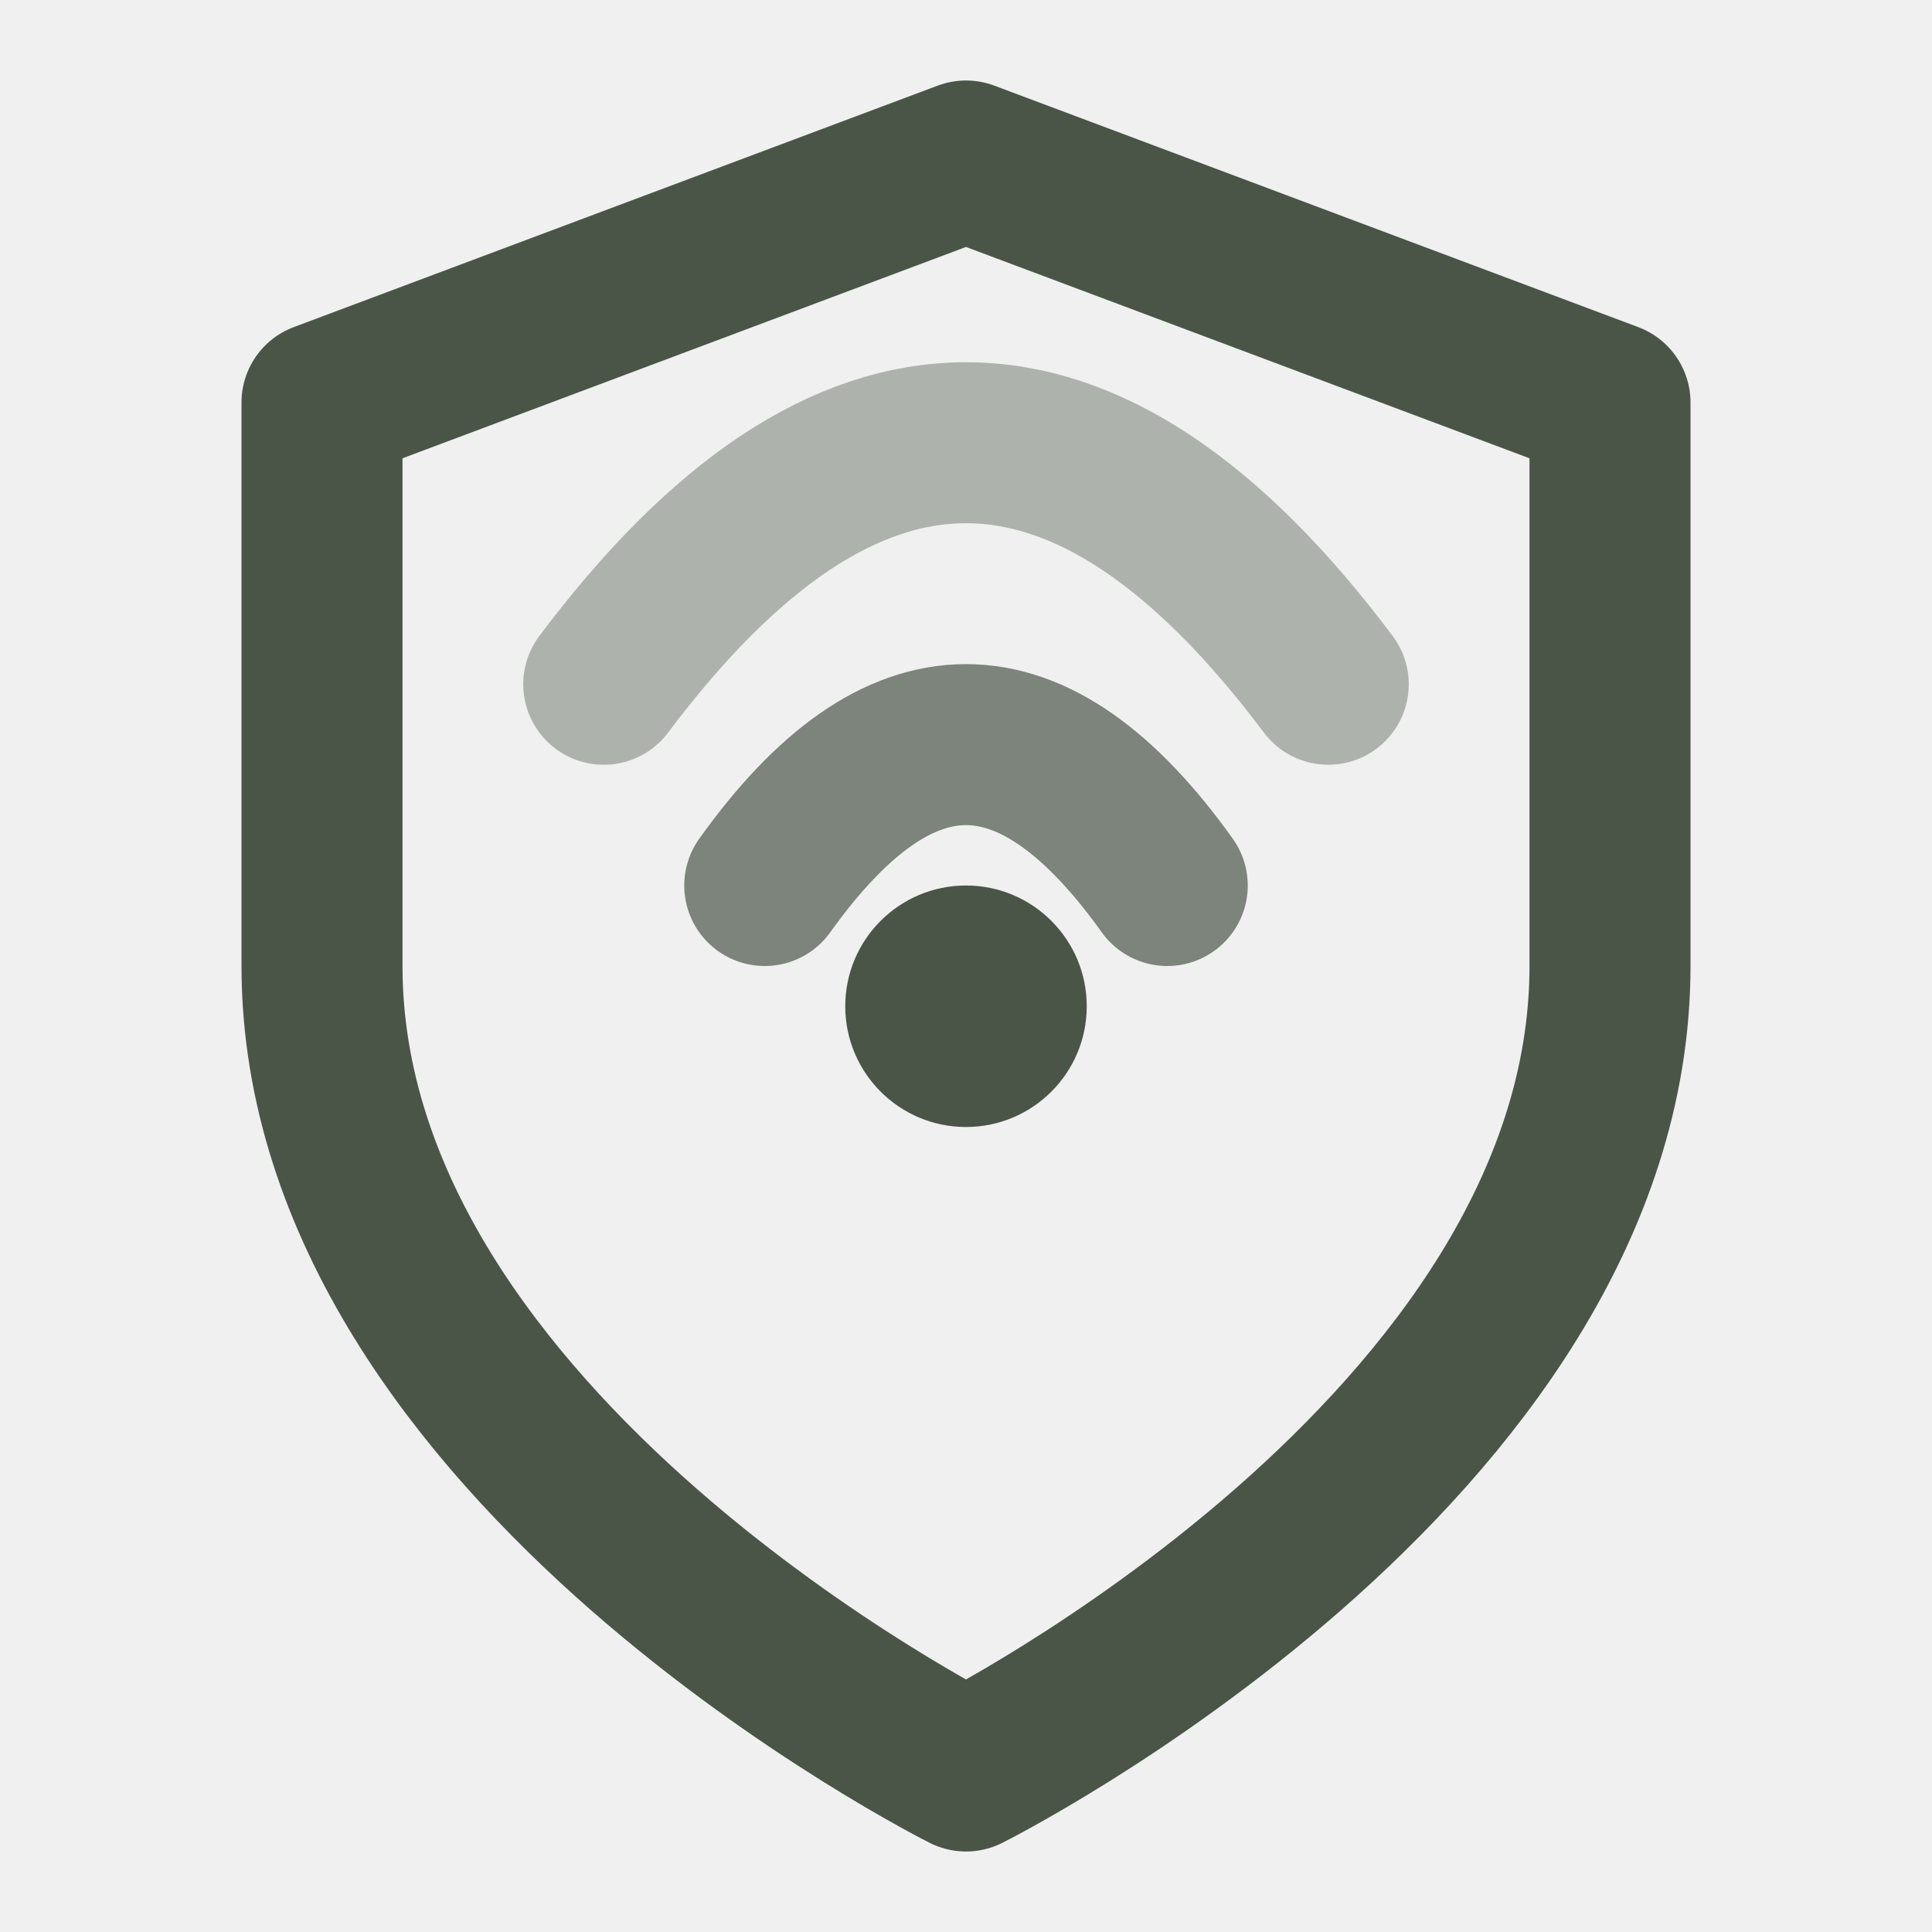
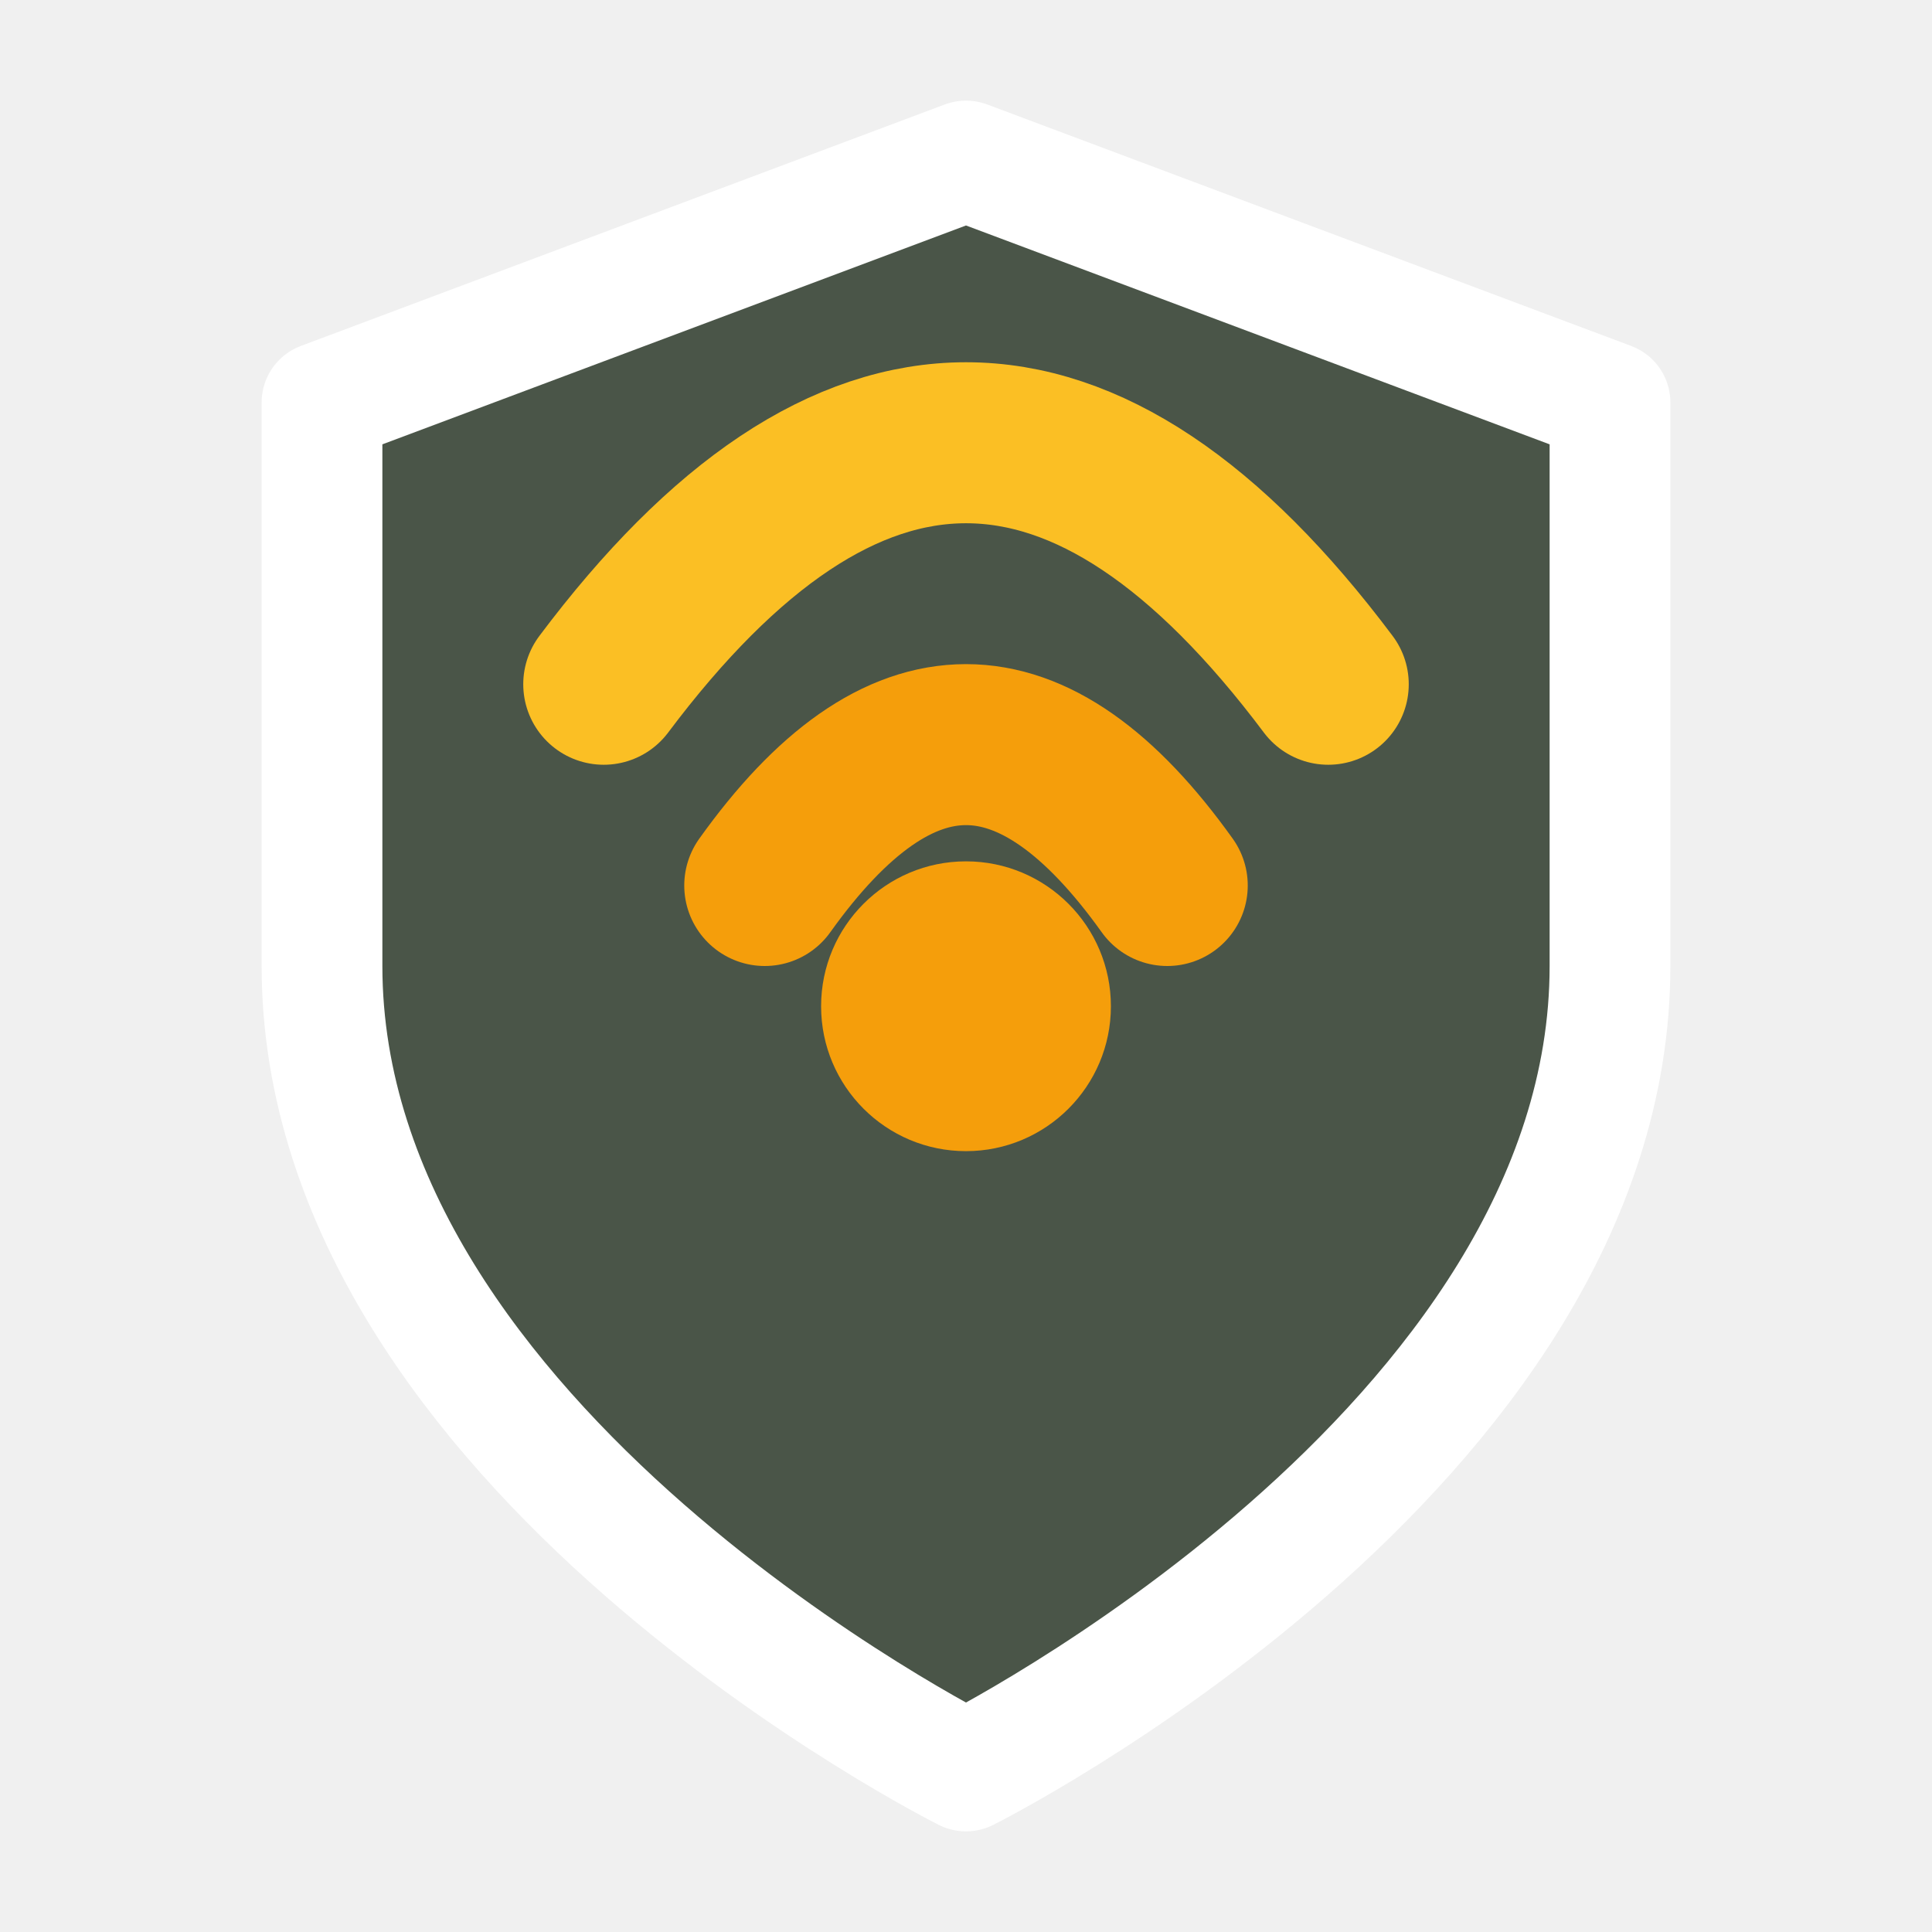
- <svg xmlns="http://www.w3.org/2000/svg" viewBox="0 0 24 24" fill="none" stroke="#4A5548" stroke-width="2" stroke-linecap="round" stroke-linejoin="round">
-   <path d="M12 22s8-4 8-10V5l-8-3-8 3v7c0 6 8 10 8 10z" />
-   <circle cx="12" cy="12.5" r="1.5" fill="#4A5548" stroke="none" />
-   <path d="M9.5 11Q12 7.5 14.5 11" opacity="0.7" />
-   <path d="M7.5 8.5Q12 2.5 16.5 8.5" opacity="0.4" />
+ <svg xmlns="http://www.w3.org/2000/svg" viewBox="0 0 24 24" fill="none">
+   <path d="M12 22s8-4 8-10V5l-8-3-8 3v7c0 6 8 10 8 10z" fill="#4A5548" />
+   <path d="M12 22s8-4 8-10V5l-8-3-8 3v7c0 6 8 10 8 10z" stroke="#fff" stroke-width="1.5" stroke-linecap="round" stroke-linejoin="round" />
+   <circle cx="12" cy="12.5" r="1.8" fill="#F59E0B" />
+   <path d="M9.5 11Q12 7.5 14.5 11" stroke="#F59E0B" stroke-width="2" stroke-linecap="round" fill="none" />
+   <path d="M7.5 8.5Q12 2.5 16.5 8.5" stroke="#FBBF24" stroke-width="2" stroke-linecap="round" fill="none" />
</svg>
